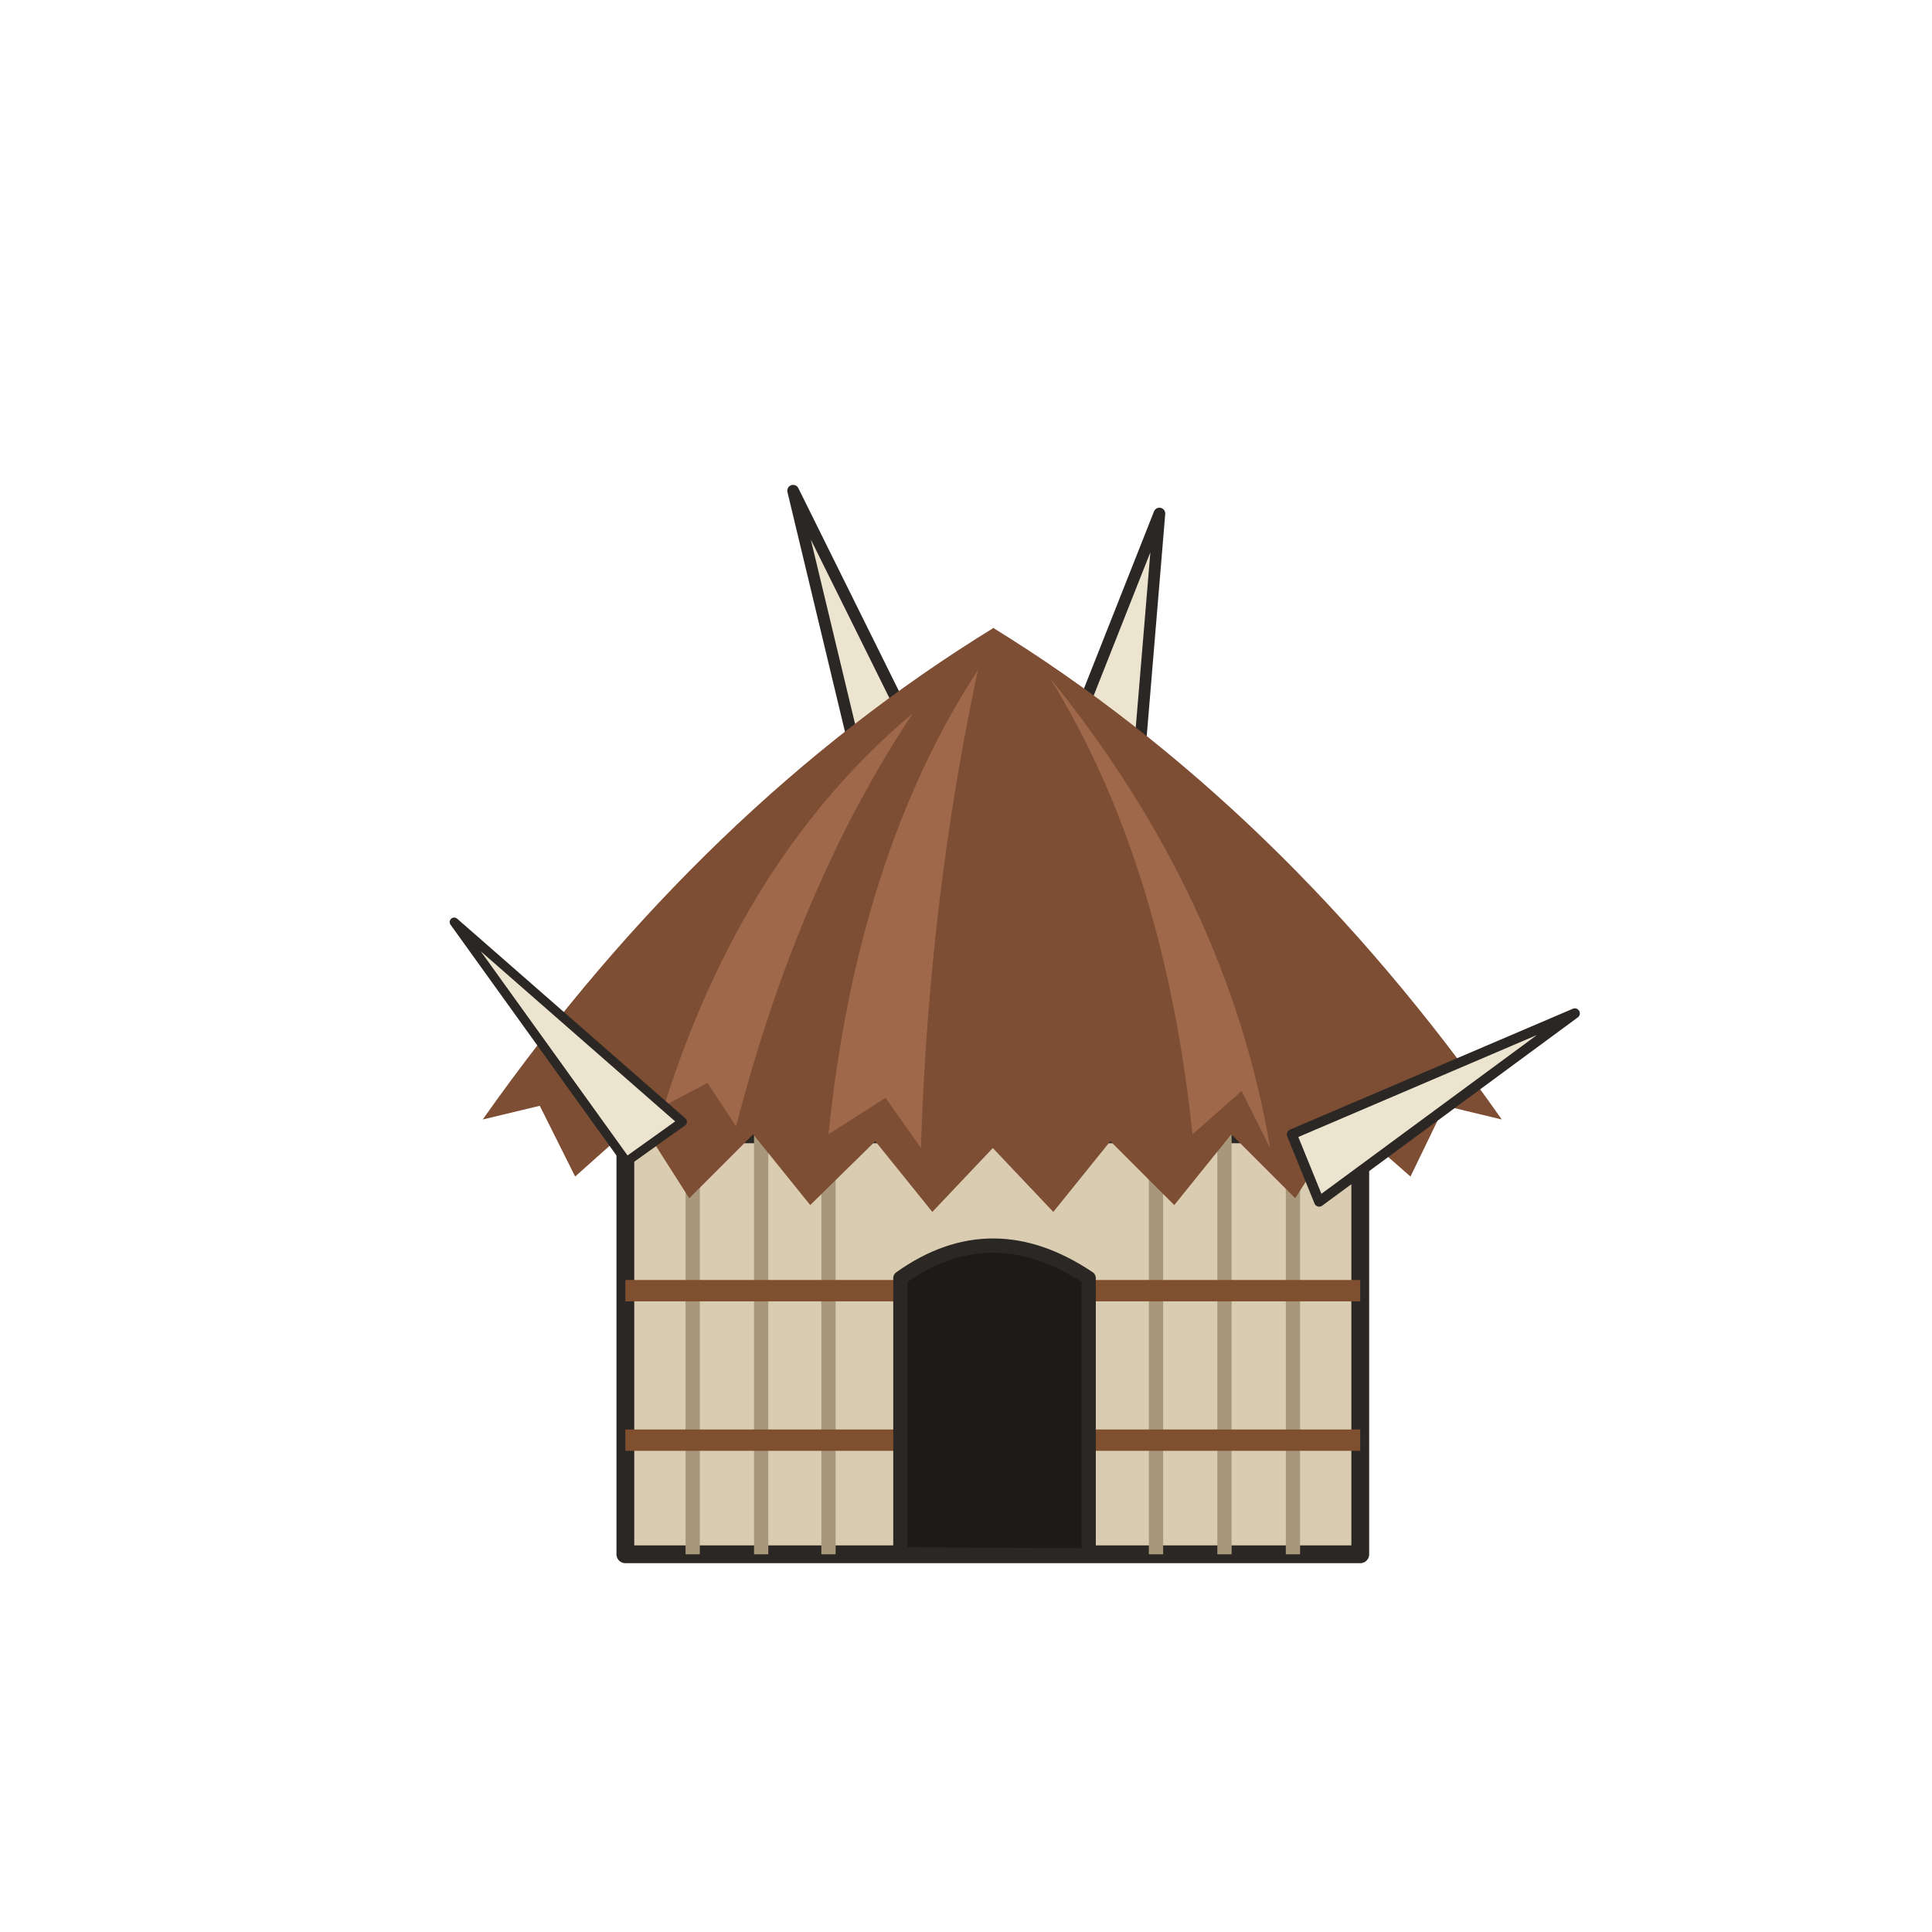
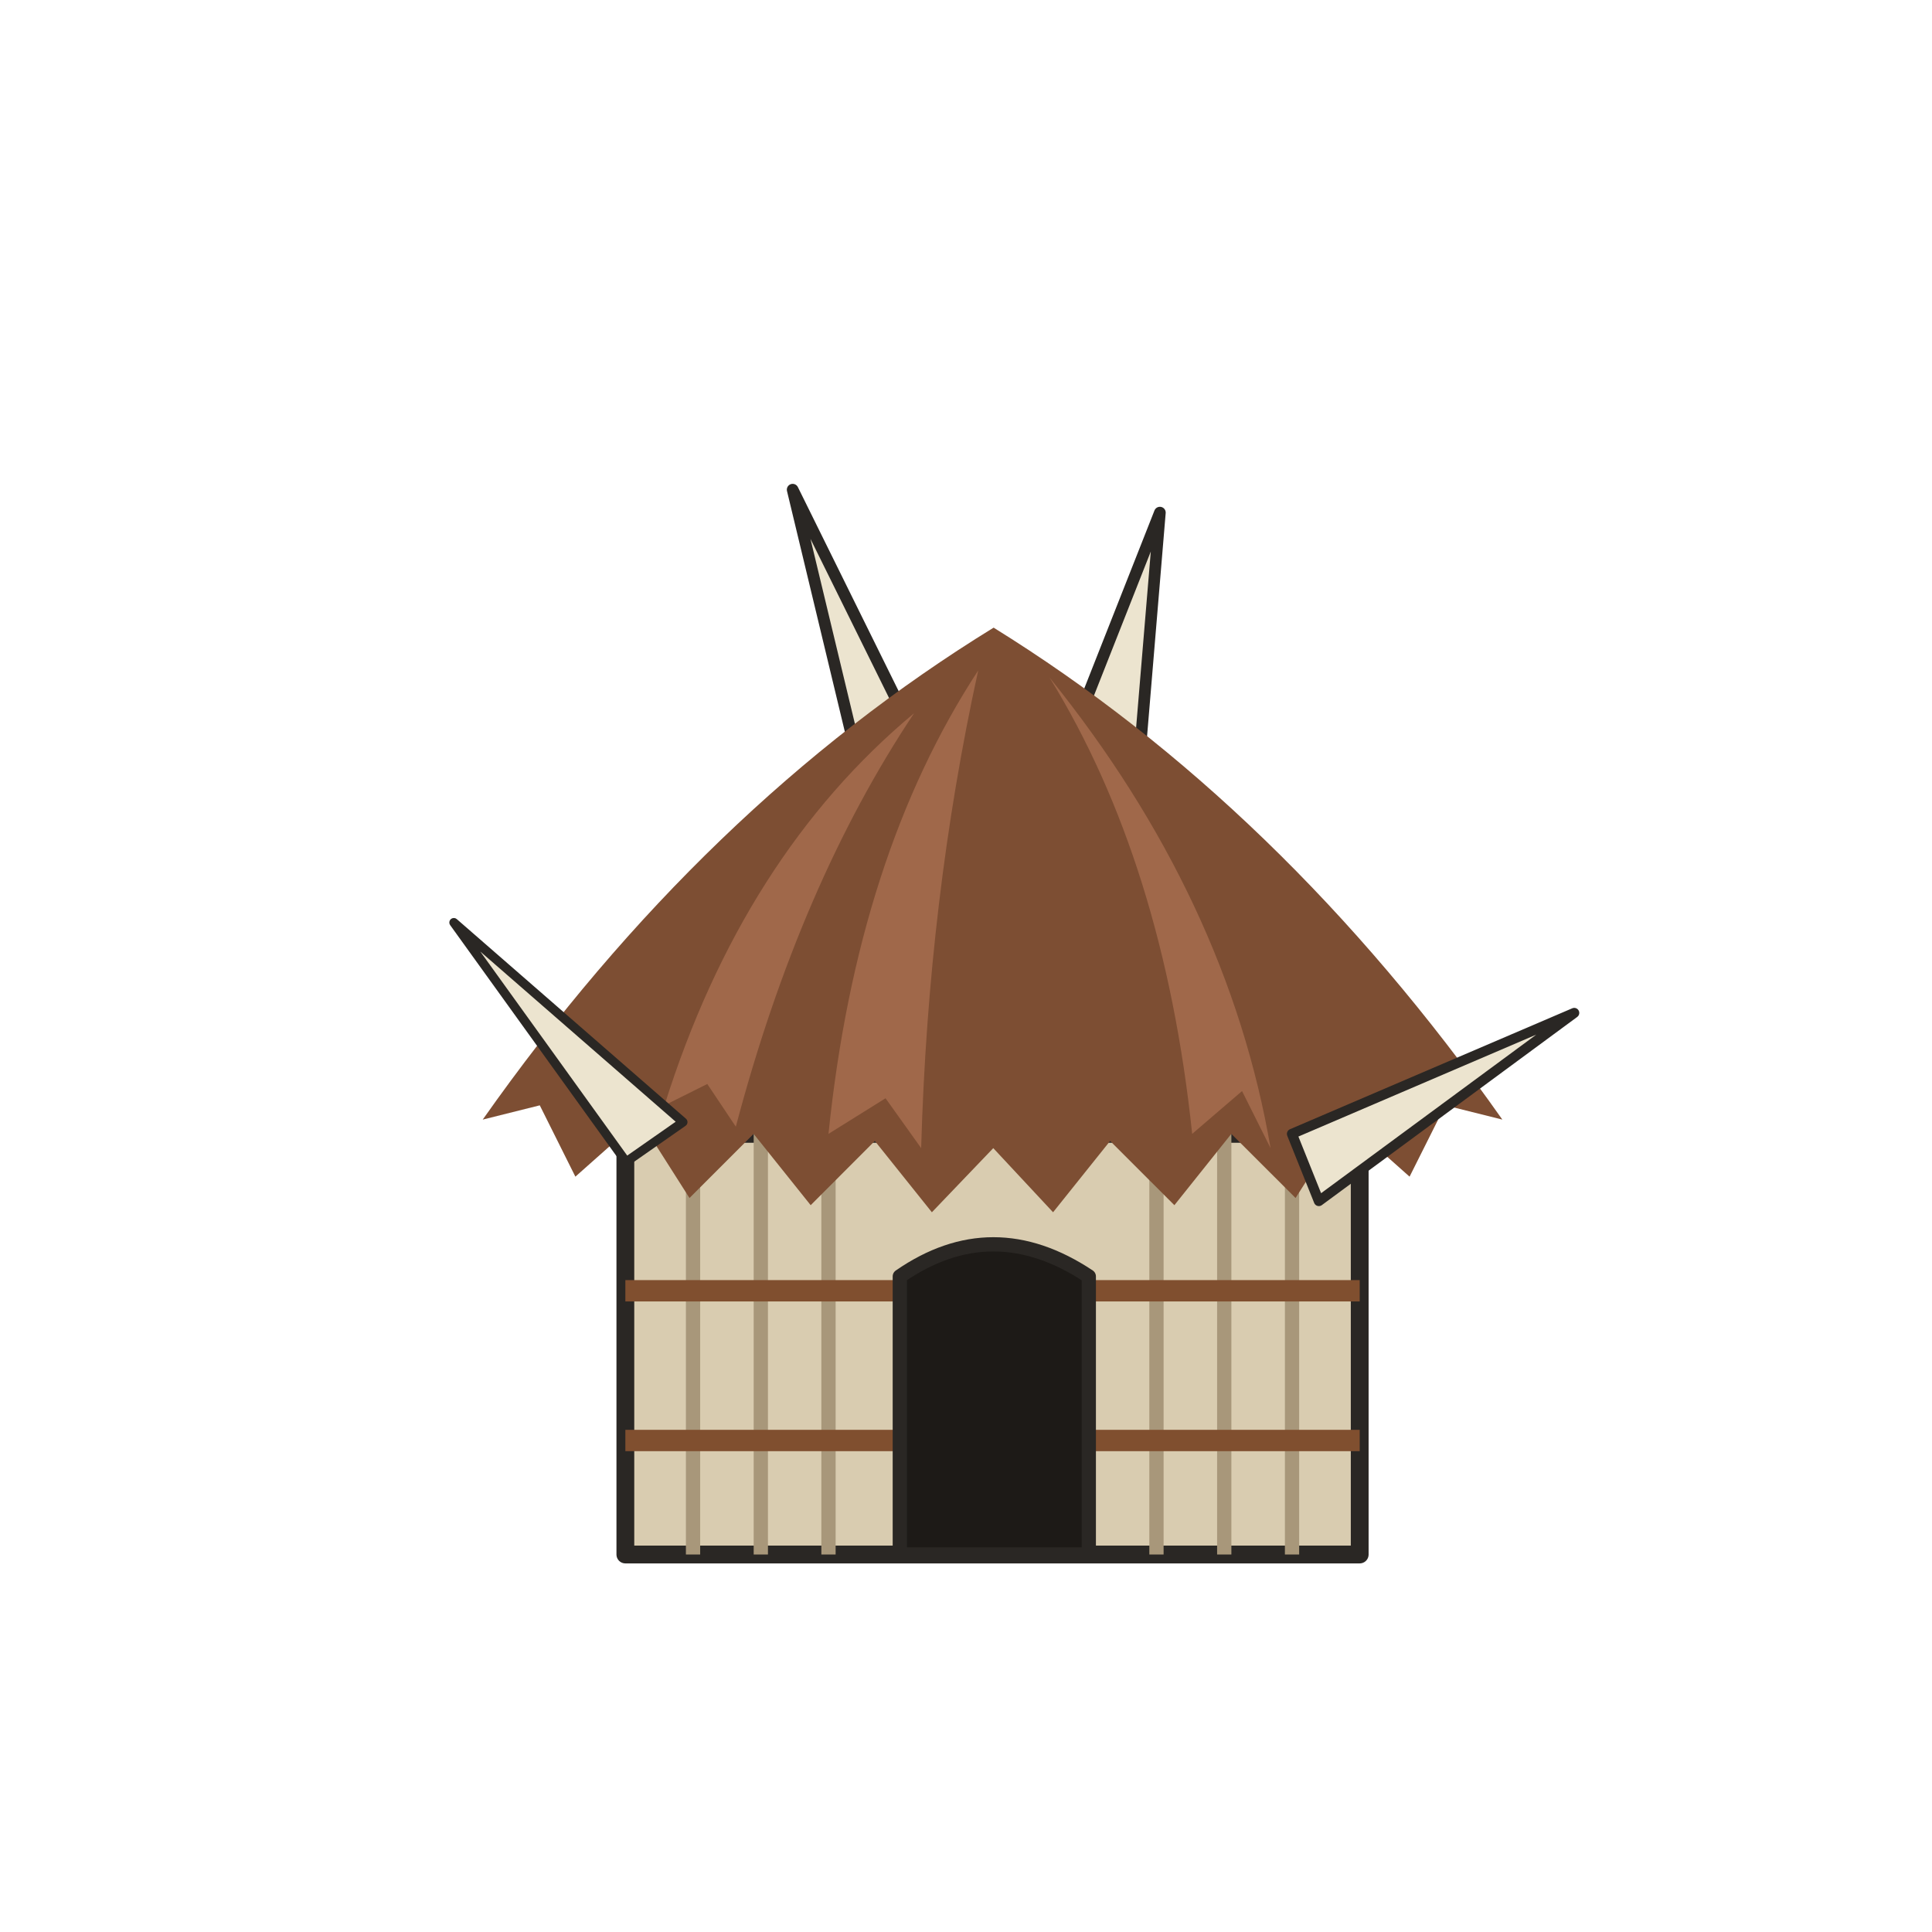
- <svg xmlns="http://www.w3.org/2000/svg" width="64" height="64" viewBox="0 0 16.93 16.93">
-   <path d="M5.48 13.62V9.94h6.44v3.68Z" style="fill:#d9ccb0;stroke:#2a2724;stroke-width:.156;stroke-linejoin:round" />
-   <path d="M6.07 9.94v3.68m.6-3.68v3.68m.59-3.68v3.68m2.87-3.68v3.68m.6-3.68v3.68m.6-3.68v3.68" style="fill:none;stroke:#a8977a;stroke-width:.125" />
-   <path d="M5.48 11.31h2.4m1.66 0h2.38m-6.44 1.31h2.4m1.66 0h2.38" style="fill:none;stroke:#804f2f;stroke-width:.187" />
-   <path d="M7.89 13.62V11.2q.8-.57 1.65 0v2.43z" style="fill:#1d1a17;stroke:#2a2724;stroke-width:.125;stroke-linejoin:round" />
-   <path d="m7.55 6.8-.6-2.5 1.14 2.3Zm1.74-.1.87-2.2-.2 2.4Z" style="fill:#ece4cf;stroke:#2a2724;stroke-width:.102;stroke-linejoin:round;stroke-miterlimit:4;stroke-dasharray:none" />
-   <path d="M8.7 5.5q2.53 1.56 4.46 4.31l-.5-.12-.3.62-.57-.5-.44.69-.56-.56-.5.62-.56-.56-.5.62-.53-.56-.53.56-.5-.62-.57.56-.5-.62-.56.56-.44-.69-.56.5-.31-.62-.5.12Q6.17 7.06 8.71 5.5" style="fill:#7d4e33;stroke:none;stroke-width:.156;stroke-linejoin:round" />
-   <path d="M8.57 5.87Q7.51 7.5 7.26 9.94l.5-.32.31.44q.07-2.19.5-4.19m.63.07q1 1.62 1.25 4l.43-.38.25.5q-.37-2.19-1.93-4.12M8 6.25Q6.51 7.5 5.82 9.69l.38-.2.25.38Q7 7.75 8 6.25" style="fill:#a0684a;stroke-width:.625" />
-   <path d="m11.32 9.94 2.48-1.06-2.24 1.65z" style="fill:#ece4cf;stroke:#2a2724;stroke-width:.088;stroke-linejoin:round;stroke-miterlimit:4;stroke-dasharray:none" />
-   <path d="m5.49 10.18-1.51-2.1 2 1.75Z" style="fill:#ece4cf;stroke:#2a2724;stroke-width:.079;stroke-linejoin:round;stroke-miterlimit:4;stroke-dasharray:none" />
+ <svg xmlns="http://www.w3.org/2000/svg" width="64" height="64" viewBox="0 0 16.93 16.93" version="1.1" id="svg9572">
+   <defs id="defs9576" />
+   <path d="M 5.48,13.622 V 9.936 h 6.435 V 13.622 Z" id="path9554" style="fill:#d9ccb0;stroke:#2a2724;stroke-width:0.156;stroke-linejoin:round" />
+   <path d="M 6.073,9.936 V 13.622 M 6.667,9.936 V 13.622 M 7.26,9.936 V 13.622 M 10.134,9.936 V 13.622 M 10.728,9.936 V 13.622 m 0.594,-3.686 V 13.622" id="path9556" style="fill:none;stroke:#a8977a;stroke-width:0.125" />
+   <path d="m 5.48,11.311 h 2.405 m 1.656,0 h 2.374 m -6.435,1.312 h 2.405 m 1.656,0 h 2.374" id="path9558" style="fill:none;stroke:#804f2f;stroke-width:0.187" />
+   <path d="m 7.885,13.622 v -2.437 q 0.812,-0.562 1.656,0 v 2.437 z" id="path9560" style="fill:#1d1a17;stroke:#2a2724;stroke-width:0.125;stroke-linejoin:round" />
+   <path d="M 7.549,6.8 6.946,4.291 8.086,6.599 Z M 9.293,6.7 10.164,4.492 9.963,6.901 Z" id="path9562" style="fill:#ece4cf;stroke:#2a2724;stroke-width:0.102;stroke-linejoin:round;stroke-miterlimit:4;stroke-dasharray:none" />
+   <path d="M 8.707,5.5 Q 11.228,7.062 13.165,9.811 L 12.665,9.686 12.352,10.311 11.79,9.811 11.353,10.498 10.79,9.936 10.291,10.561 9.728,9.998 9.228,10.623 8.704,10.061 8.166,10.623 7.666,9.998 7.104,10.561 6.604,9.936 6.042,10.498 5.605,9.811 5.042,10.311 4.73,9.686 4.23,9.811 Q 6.167,7.062 8.707,5.5 Z" id="path9564" style="fill:#7d4e33;stroke:none;stroke-width:0.156;stroke-linejoin:round" />
+   <path d="m 8.572,5.875 q -1.062,1.624 -1.312,4.061 l 0.5,-0.312 0.312,0.437 q 0.062,-2.187 0.5,-4.186 z m 0.625,0.062 q 1,1.624 1.25,3.999 l 0.437,-0.375 0.25,0.5 Q 10.759,7.874 9.197,5.937 Z M 8.01,6.25 Q 6.511,7.499 5.823,9.686 L 6.198,9.499 6.448,9.873 Q 7.01,7.749 8.01,6.25 Z" id="path9566" style="fill:#a0684a;stroke-width:0.625" />
+   <path d="m 11.321,9.936 2.474,-1.06 -2.238,1.649 z" id="path9570" style="fill:#ece4cf;stroke:#2a2724;stroke-width:0.088;stroke-linejoin:round;stroke-miterlimit:4;stroke-dasharray:none" />
+   <path style="fill:#ece4cf;stroke:#2a2724;stroke-width:0.079;stroke-linejoin:round;stroke-miterlimit:4;stroke-dasharray:none" d="M 5.487,10.181 3.977,8.084 5.985,9.833 Z" id="path9570-2" />
</svg>
